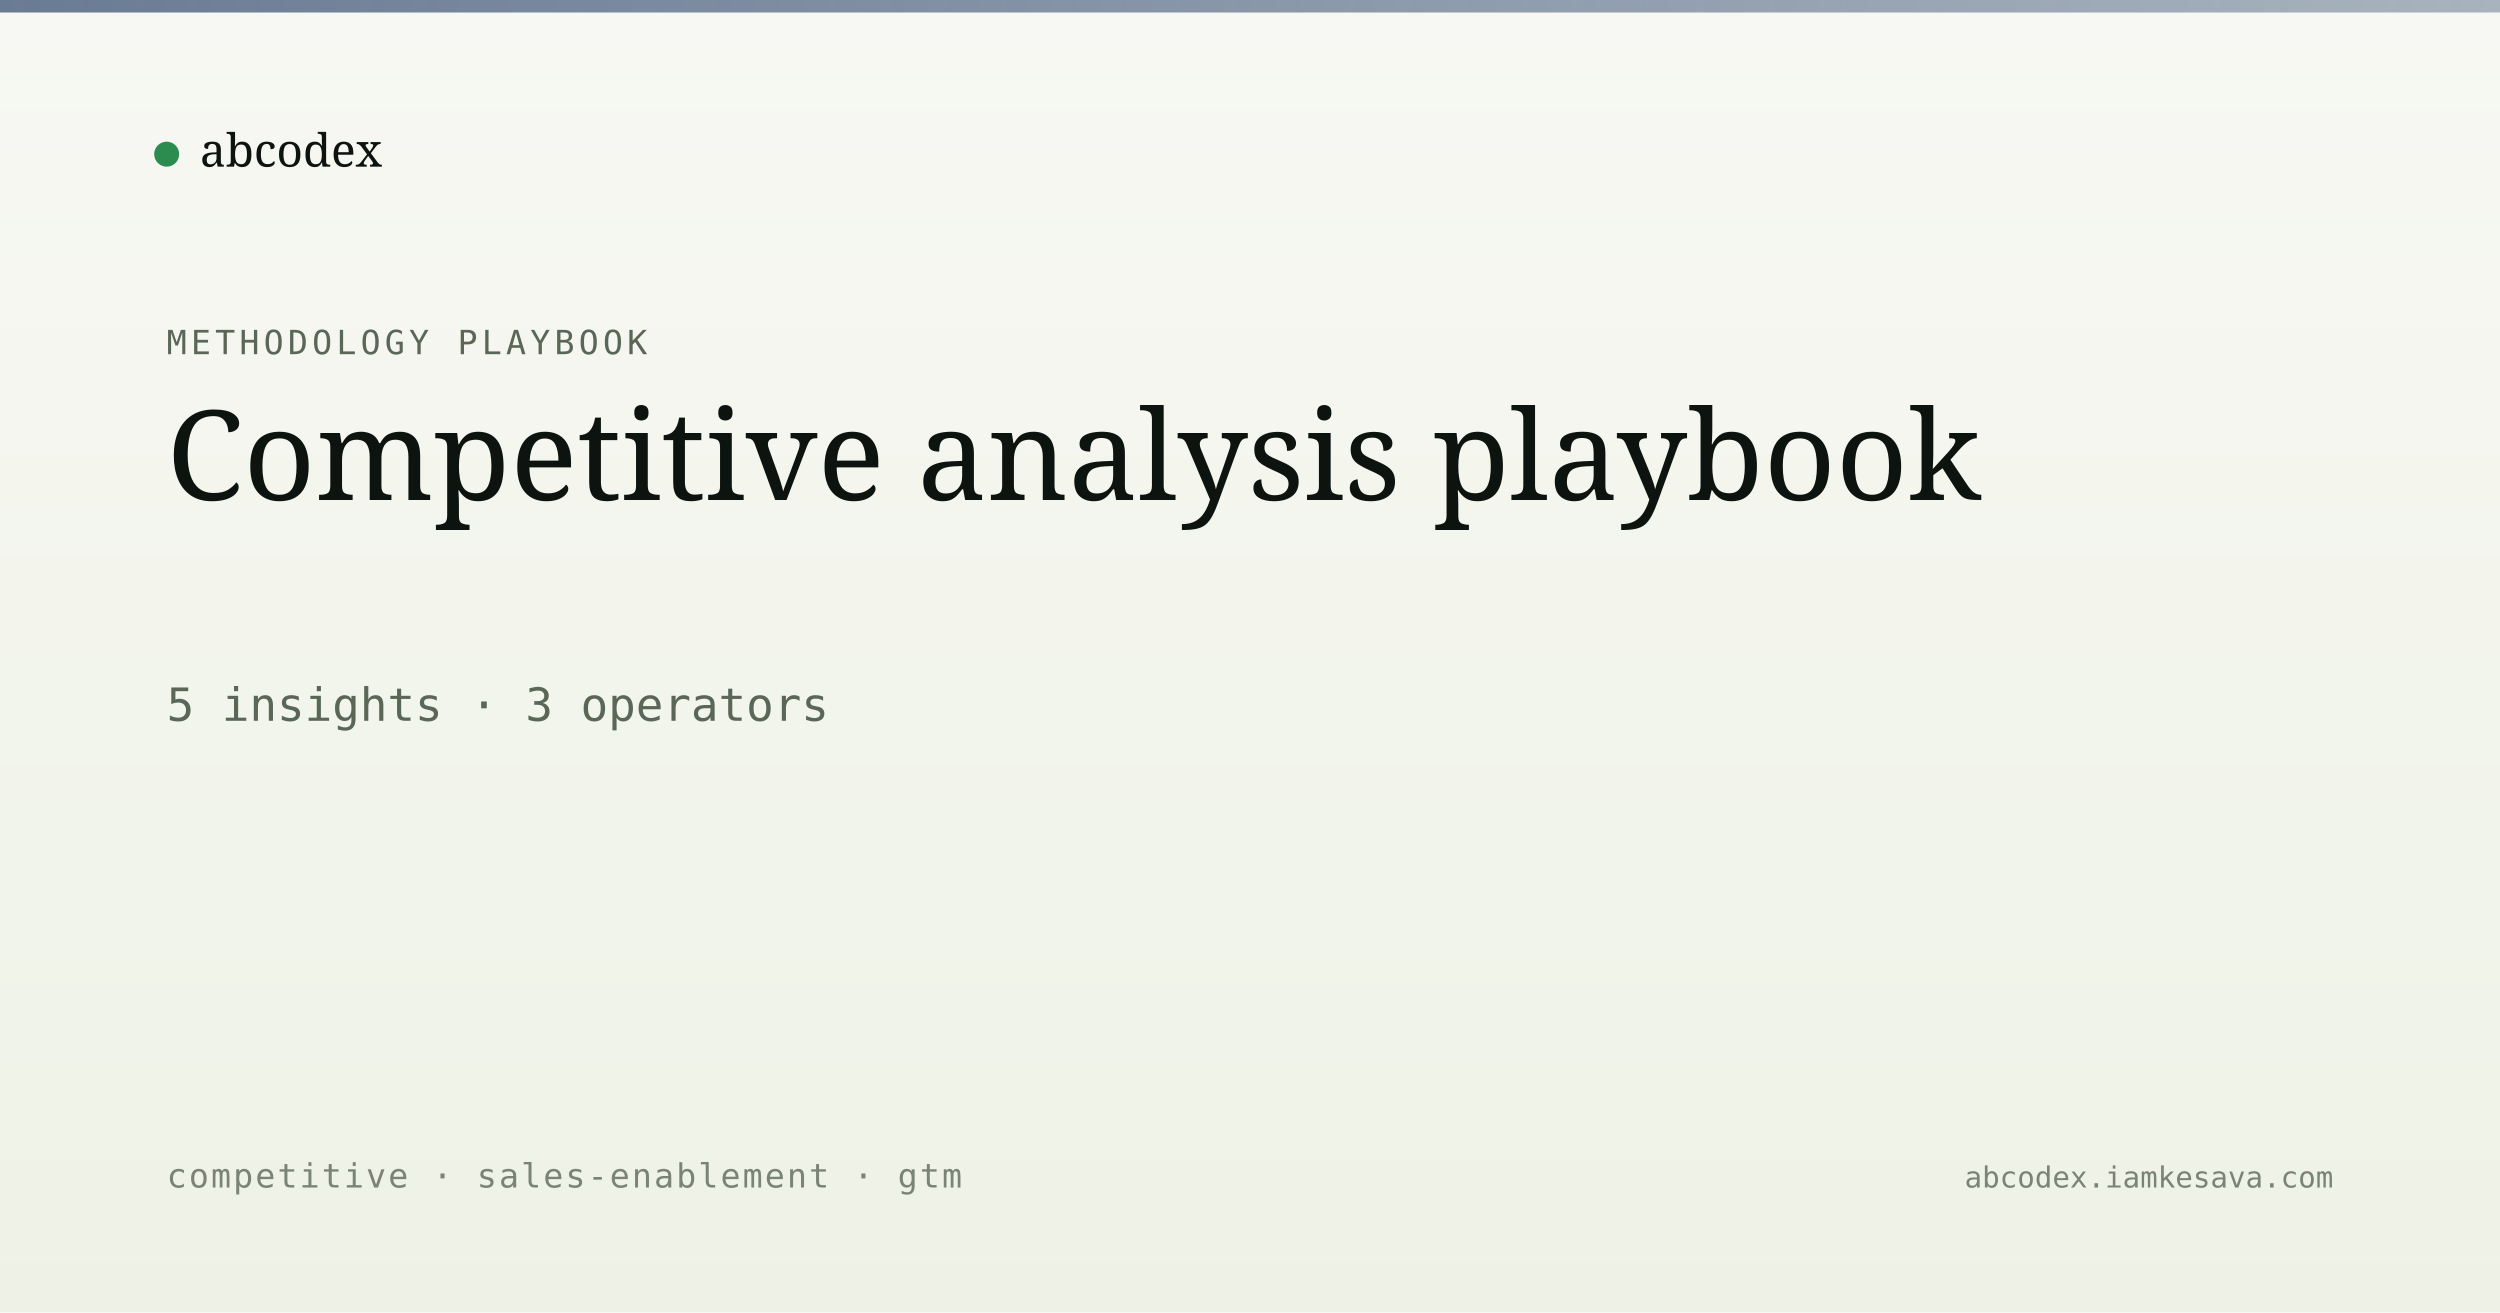
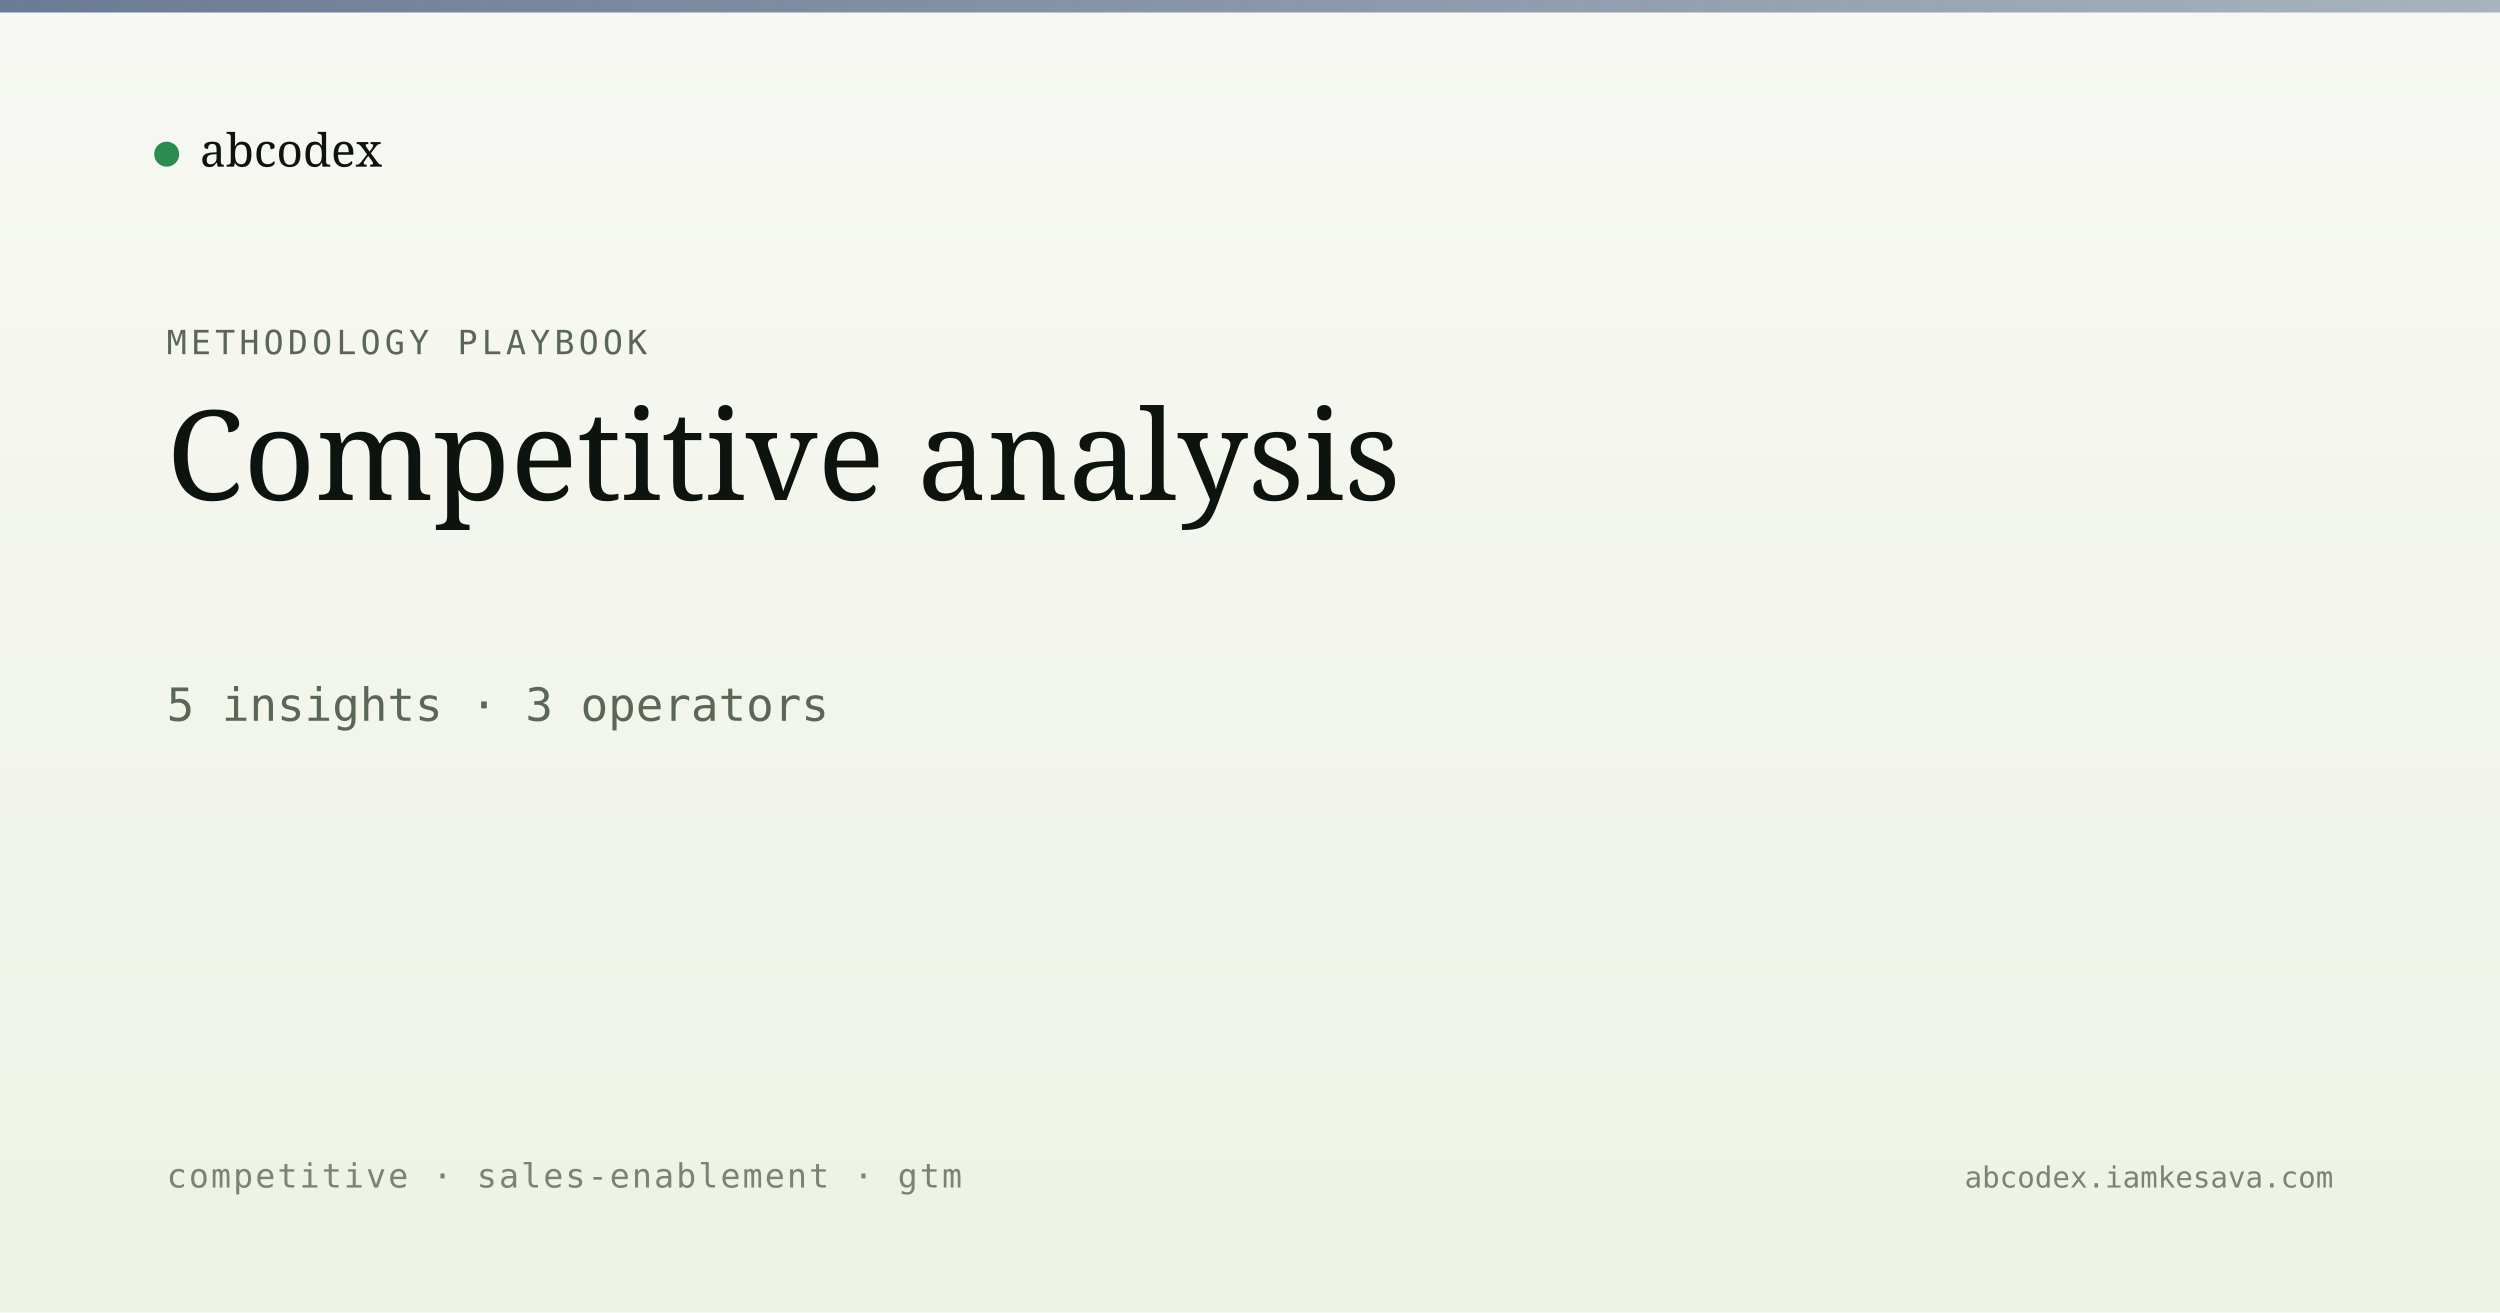
<svg xmlns="http://www.w3.org/2000/svg" viewBox="0 0 1200 630" width="1200" height="630">
  <defs>
    <linearGradient id="bg" x1="0" y1="0" x2="0" y2="1">
      <stop offset="0" stop-color="#f7f8f3" />
      <stop offset="1" stop-color="#eef2e6" />
    </linearGradient>
    <linearGradient id="band" x1="0" y1="0" x2="1" y2="0">
      <stop offset="0" stop-color="#5a6d8a" stop-opacity="0.9" />
      <stop offset="1" stop-color="#5a6d8a" stop-opacity="0.5" />
    </linearGradient>
  </defs>
  <rect width="1200" height="630" fill="url(#bg)" />
  <rect x="0" y="0" width="1200" height="6" fill="url(#band)" />
  <g transform="translate(80, 60)">
    <circle cx="0" cy="14" r="6" fill="#2c8b4f" />
    <text x="16" y="20" font-family="Newsreader, serif" font-size="22" fill="#0d1410">abcodex</text>
  </g>
  <text x="80" y="170" font-family="JetBrains Mono, monospace" font-size="16" fill="#5a6757" letter-spacing="2">METHODOLOGY PLAYBOOK</text>
-   <text x="80" y="240" font-family="Newsreader, serif" font-size="60" font-weight="500" fill="#0d1410">Competitive analysis playbook</text>
+   <text x="80" y="240" font-family="Newsreader, serif" font-size="60" font-weight="500" fill="#0d1410">Competitive analysis</text>
  <text x="80" y="346" font-family="JetBrains Mono, monospace" font-size="22" fill="#5a6757">5 insights · 3 operators</text>
  <text x="80" y="570" font-family="JetBrains Mono, monospace" font-size="16" fill="#7a8474" letter-spacing="1">competitive · sales-enablement · gtm</text>
  <text x="1120" y="570" text-anchor="end" font-family="JetBrains Mono, monospace" font-size="14" fill="#7a8474">abcodex.iamkesava.com</text>
</svg>
